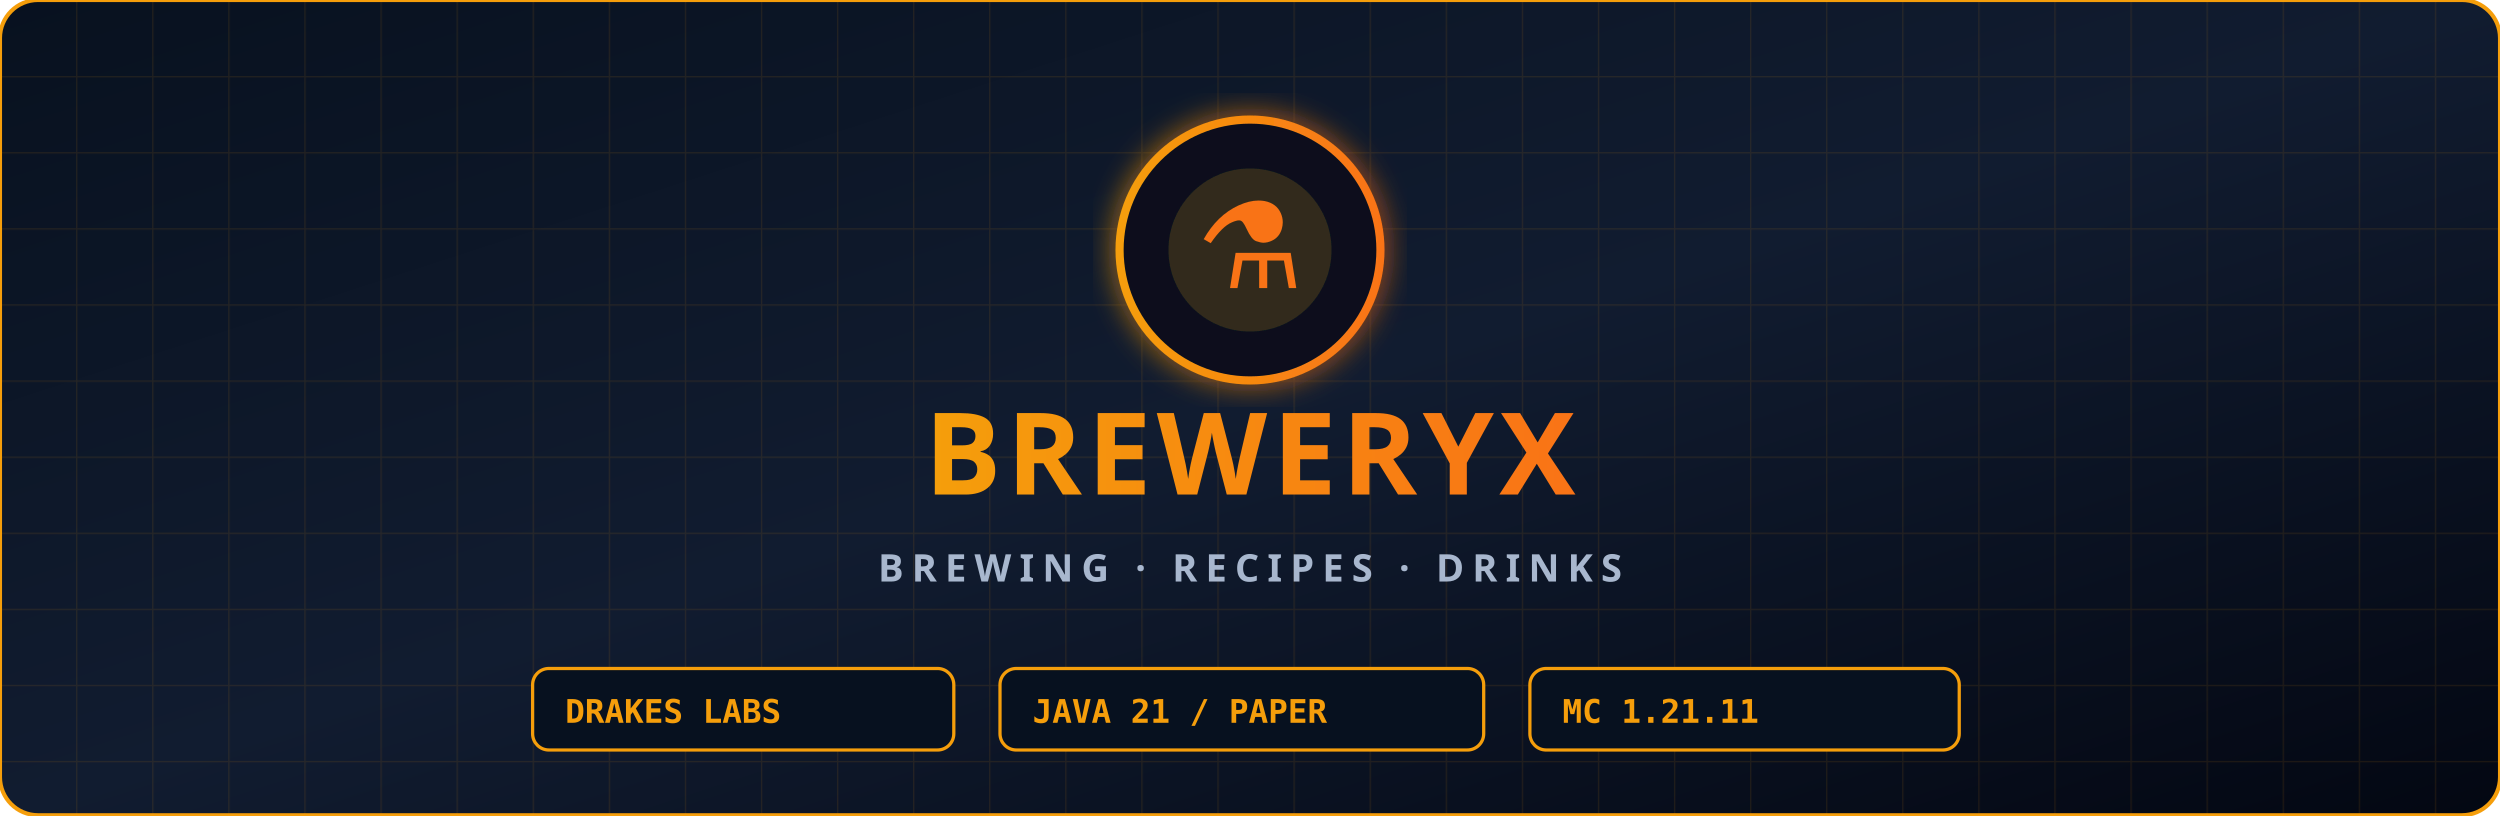
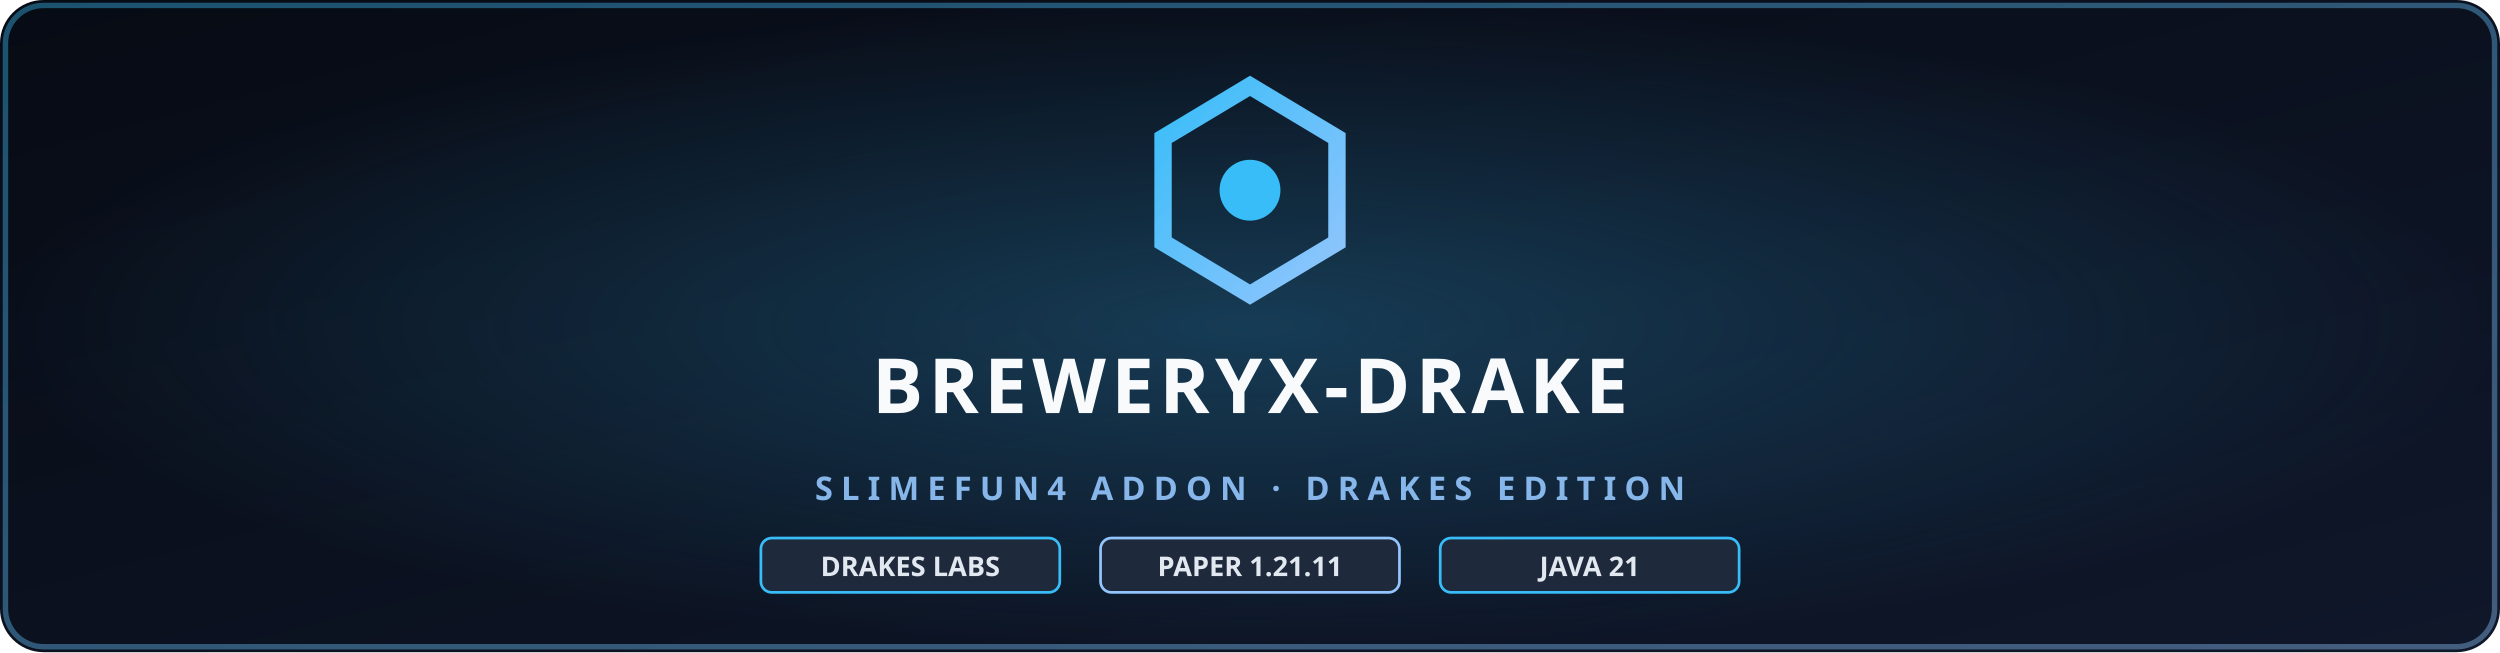
- <svg xmlns="http://www.w3.org/2000/svg" viewBox="0 0 920 300" width="920" height="300" role="img" aria-label="BREWERYX animated banner">
+ <svg xmlns="http://www.w3.org/2000/svg" viewBox="0 0 920 240" width="920" height="240" role="img" aria-label="BreweryX-Drake Banner">
  <defs>
-     <linearGradient id="bg" x1="0%" y1="0%" x2="100%" y2="100%">
-       <stop offset="0%" stop-color="#08111F" />
-       <stop offset="50%" stop-color="#111C30" />
-       <stop offset="100%" stop-color="#030712" />
+     <linearGradient id="bFondo" x1="0" y1="0" x2="1" y2="1">
+       <stop offset="0%" stop-color="#070B14" />
+       <stop offset="100%" stop-color="#0F172A" />
    </linearGradient>
-     <linearGradient id="accent" x1="0%" y1="0%" x2="100%" y2="0%">
-       <stop offset="0%" stop-color="#F59E0B" />
-       <stop offset="100%" stop-color="#F97316" />
+     <linearGradient id="acG" x1="0" y1="0" x2="1" y2="1">
+       <stop offset="0%" stop-color="#38BDF8" />
+       <stop offset="100%" stop-color="#93C5FD" />
    </linearGradient>
-     <filter id="glow">
-       <feGaussianBlur stdDeviation="5" result="b" />
-       <feMerge>
-         <feMergeNode in="b" />
-         <feMergeNode in="SourceGraphic" />
-       </feMerge>
-     </filter>
-     <pattern id="grid" width="28" height="28" patternUnits="userSpaceOnUse">
-       <path d="M 28 0 L 0 0 0 28" fill="none" stroke="#F59E0B" stroke-opacity=".10" stroke-width="1" />
-     </pattern>
+     <radialGradient id="bHalo" cx="50%" cy="50%" r="50%">
+       <stop offset="0%" stop-color="#38BDF8" stop-opacity="0.25" />
+       <stop offset="100%" stop-color="#38BDF8" stop-opacity="0" />
+     </radialGradient>
  </defs>
-   <style>
-     @keyframes pulse { 0%,100% { opacity:.68; transform:scale(.94) } 50% { opacity:1; transform:scale(1.07) } }
-     @keyframes scan { from { transform:translateX(-250px) } to { transform:translateX(1050px) } }
-     .title { font:900 42px 'Segoe UI',sans-serif; fill:url(#accent); letter-spacing:2px; }
-     .sub { font:700 14px 'Segoe UI',sans-serif; fill:#A8B7CE; letter-spacing:3px; }
-     .badge { fill:#07111F; stroke:#F59E0B; stroke-width:1.2; }
-     .badgeText { font:700 12px monospace; fill:#F59E0B; }
-   </style>
-   <rect width="920" height="300" rx="14" fill="url(#bg)" stroke="#F59E0B" stroke-width="1.5" />
-   <rect width="920" height="300" rx="14" fill="url(#grid)" />
-   <rect x="-250" y="0" width="160" height="300" fill="#F59E0B" opacity=".08">
-     <animateTransform attributeName="transform" type="translate" from="0 0" to="1170 0" dur="6s" repeatCount="indefinite" />
-   </rect>
-   <g transform="translate(460 92)" filter="url(#glow)">
-     <circle r="48" fill="#08111F" stroke="url(#accent)" stroke-width="3" />
-     <circle r="30" fill="#F59E0B" opacity=".18">
-       <animate attributeName="r" values="25;36;25" dur="2.8s" repeatCount="indefinite" />
-     </circle>
-     <text x="0" y="14" text-anchor="middle" font-family="Segoe UI Symbol,Segoe UI,sans-serif" font-size="44" fill="#F97316">⚗</text>
+   <rect width="920" height="240" rx="16" fill="url(#bFondo)" />
+   <rect width="920" height="240" rx="16" fill="url(#bHalo)" />
+   <rect x="2" y="2" width="916" height="236" rx="14" fill="none" stroke="url(#acG)" stroke-width="2" opacity="0.4" />
+   <g transform="translate(460,70) scale(1.6)">
+     <polygon points="0,-24 20,-12 20,12 0,24 -20,12 -20,-12" fill="none" stroke="url(#acG)" stroke-width="4" />
+     <circle cx="0" cy="0" r="7" fill="#38BDF8" />
  </g>
-   <text x="460" y="182" text-anchor="middle" class="title">BREWERYX</text>
-   <text x="460" y="214" text-anchor="middle" class="sub">BREWING · RECIPES · DRINKS</text>
-   <g transform="translate(196 246)">
-     <rect width="155" height="30" rx="6" class="badge" />
-     <text x="12" y="20" class="badgeText">DRAKES LABS</text>
-     <rect x="172" width="178" height="30" rx="6" class="badge" />
-     <text x="184" y="20" class="badgeText">JAVA 21 / PAPER</text>
-     <rect x="367" width="158" height="30" rx="6" class="badge" />
-     <text x="379" y="20" class="badgeText">MC 1.21.11</text>
+   <text x="460" y="152" text-anchor="middle" font-family="'Segoe UI', system-ui, -apple-system, sans-serif" font-weight="900" font-size="28" fill="#F8FAFC" letter-spacing="2">
+     BREWERYX-DRAKE
+   </text>
+   <text x="460" y="184" text-anchor="middle" font-family="'Segoe UI', system-ui, -apple-system, sans-serif" font-weight="700" font-size="12" fill="#93C5FD" letter-spacing="3" opacity="0.9">
+     SLIMEFUN4 ADDON · DRAKES EDITION
+   </text>
+   <g transform="translate(460, 210)">
+     <rect x="-180" y="-12" width="110" height="20" rx="4" fill="#1E293B" stroke="#38BDF8" stroke-width="1" />
+     <text x="-125" y="2" text-anchor="middle" font-family="sans-serif" font-size="10" font-weight="700" fill="#E2E8F0">DRAKES LABS</text>
+     <rect x="-55" y="-12" width="110" height="20" rx="4" fill="#1E293B" stroke="#93C5FD" stroke-width="1" />
+     <text x="0" y="2" text-anchor="middle" font-family="sans-serif" font-size="10" font-weight="700" fill="#E2E8F0">PAPER 1.21.11</text>
+     <rect x="70" y="-12" width="110" height="20" rx="4" fill="#1E293B" stroke="#38BDF8" stroke-width="1" />
+     <text x="125" y="2" text-anchor="middle" font-family="sans-serif" font-size="10" font-weight="700" fill="#E2E8F0">JAVA 21</text>
  </g>
</svg>
